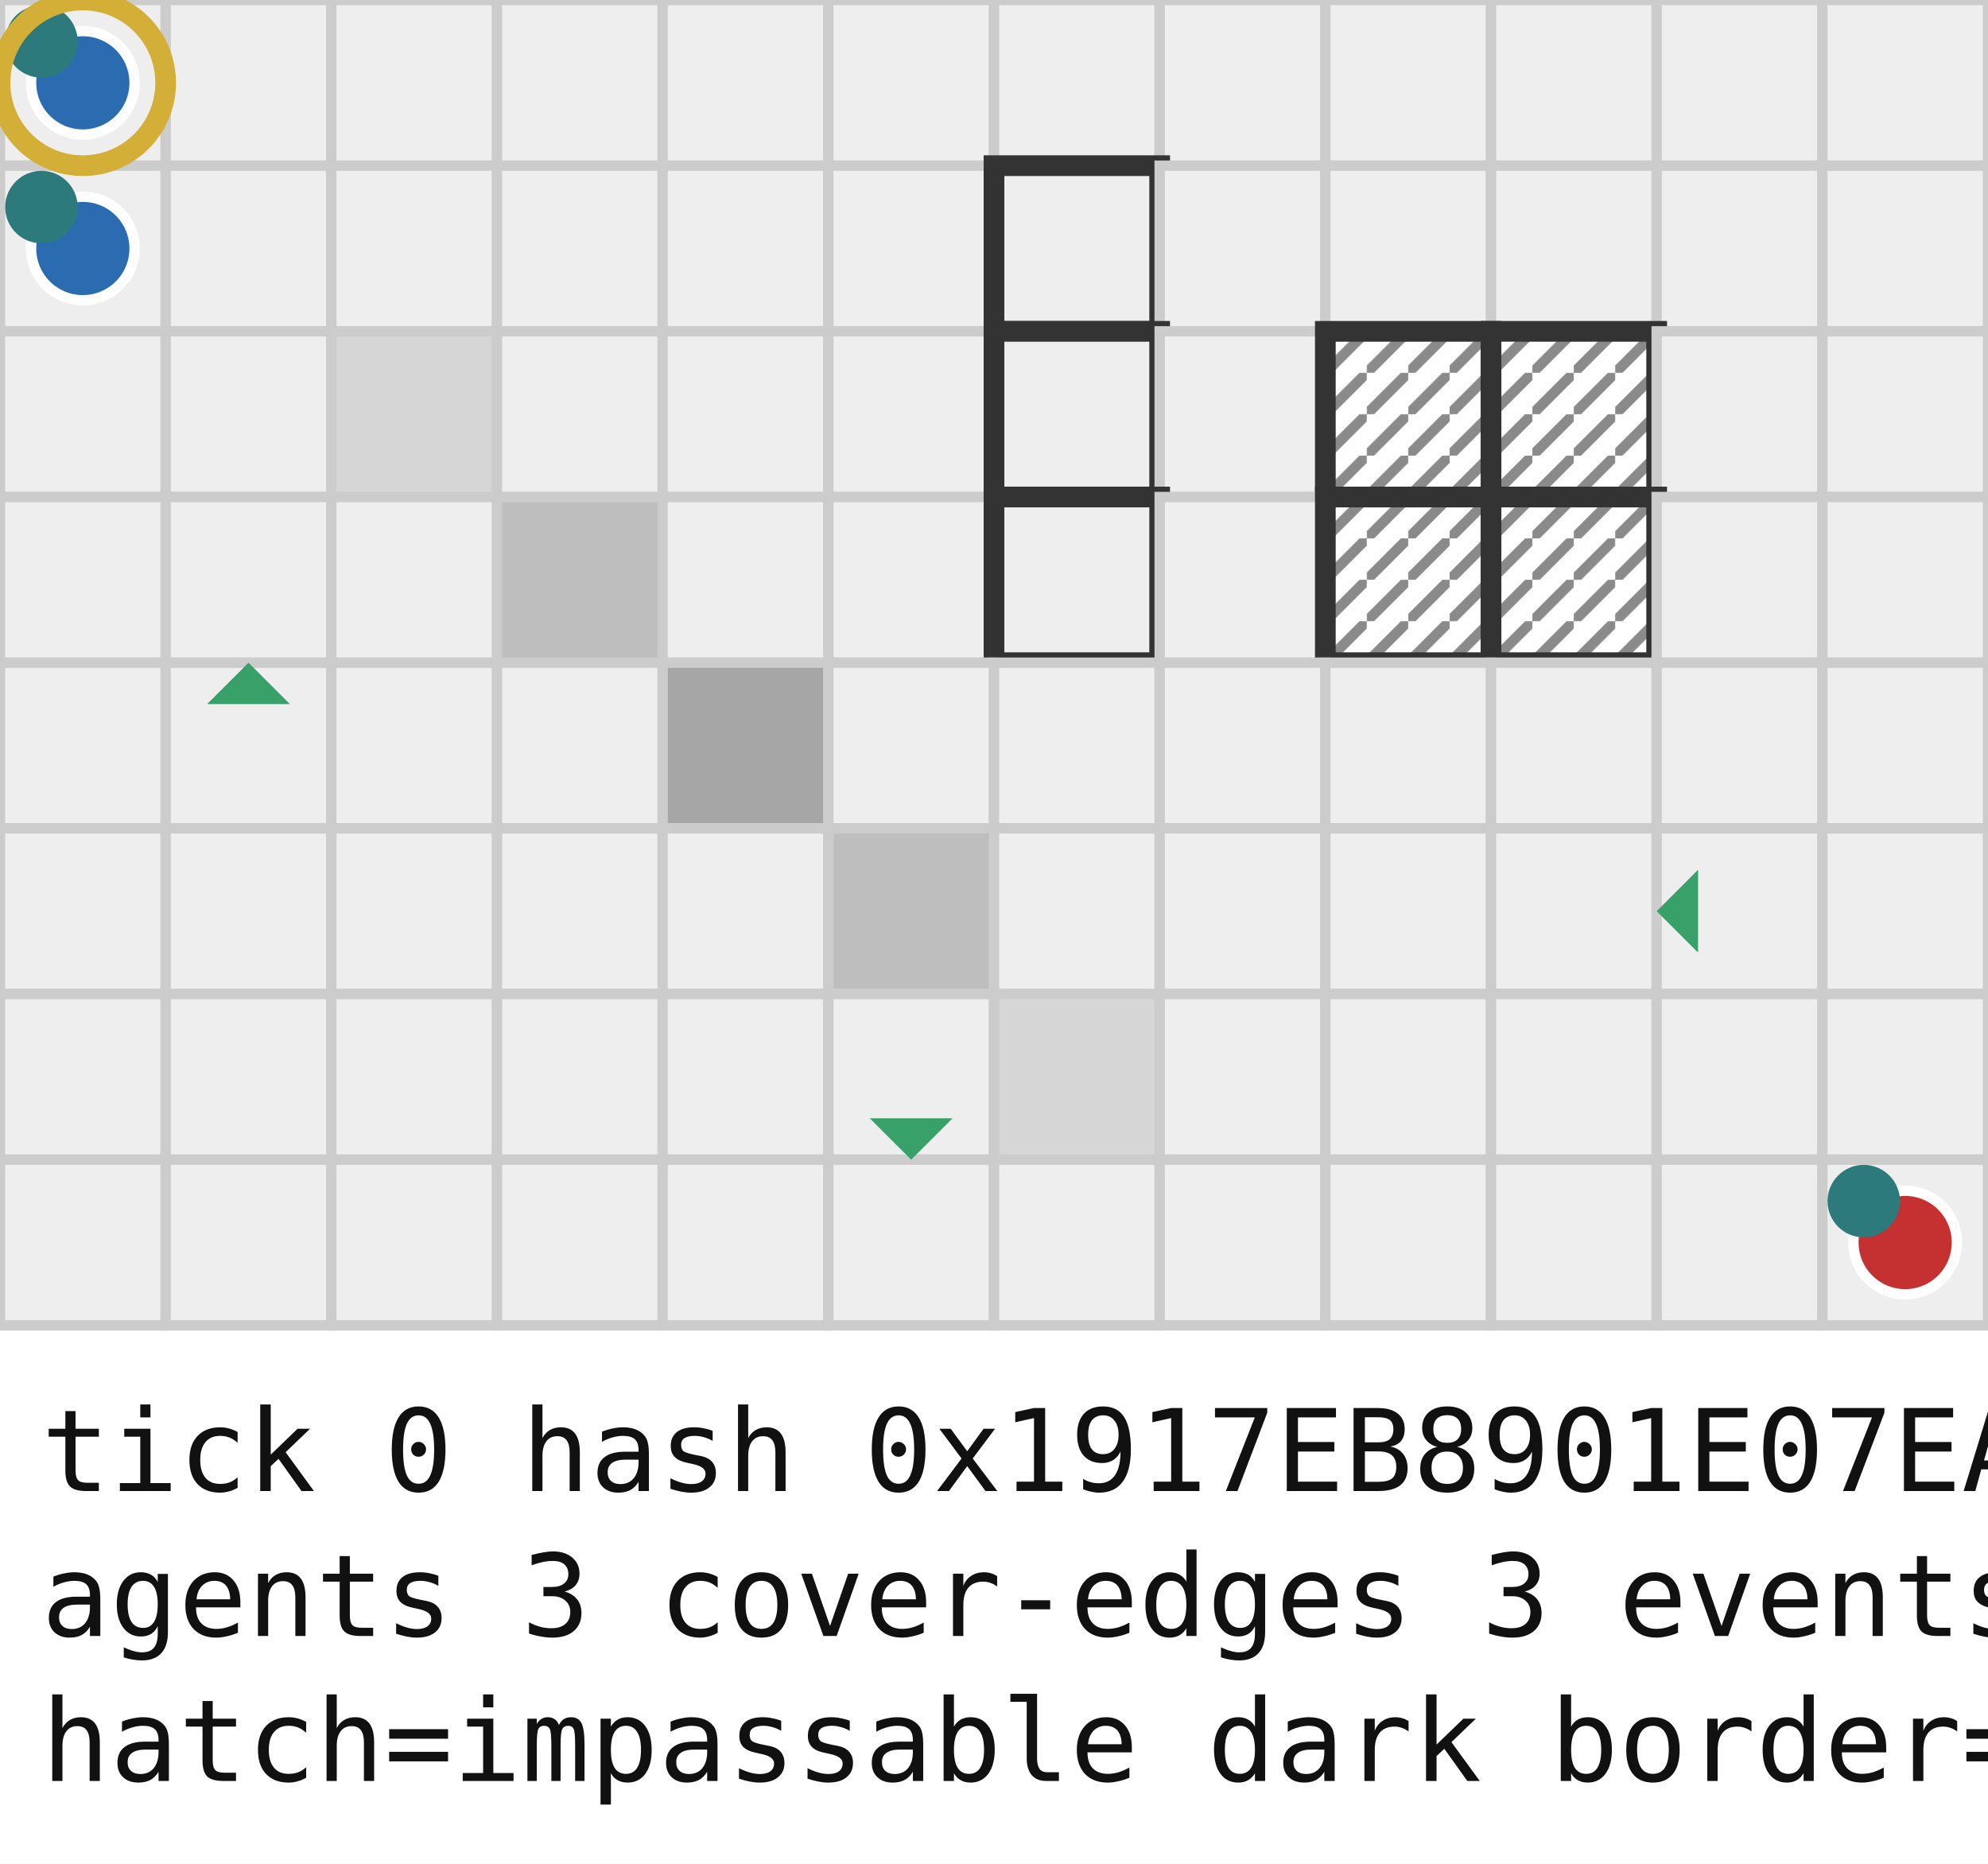
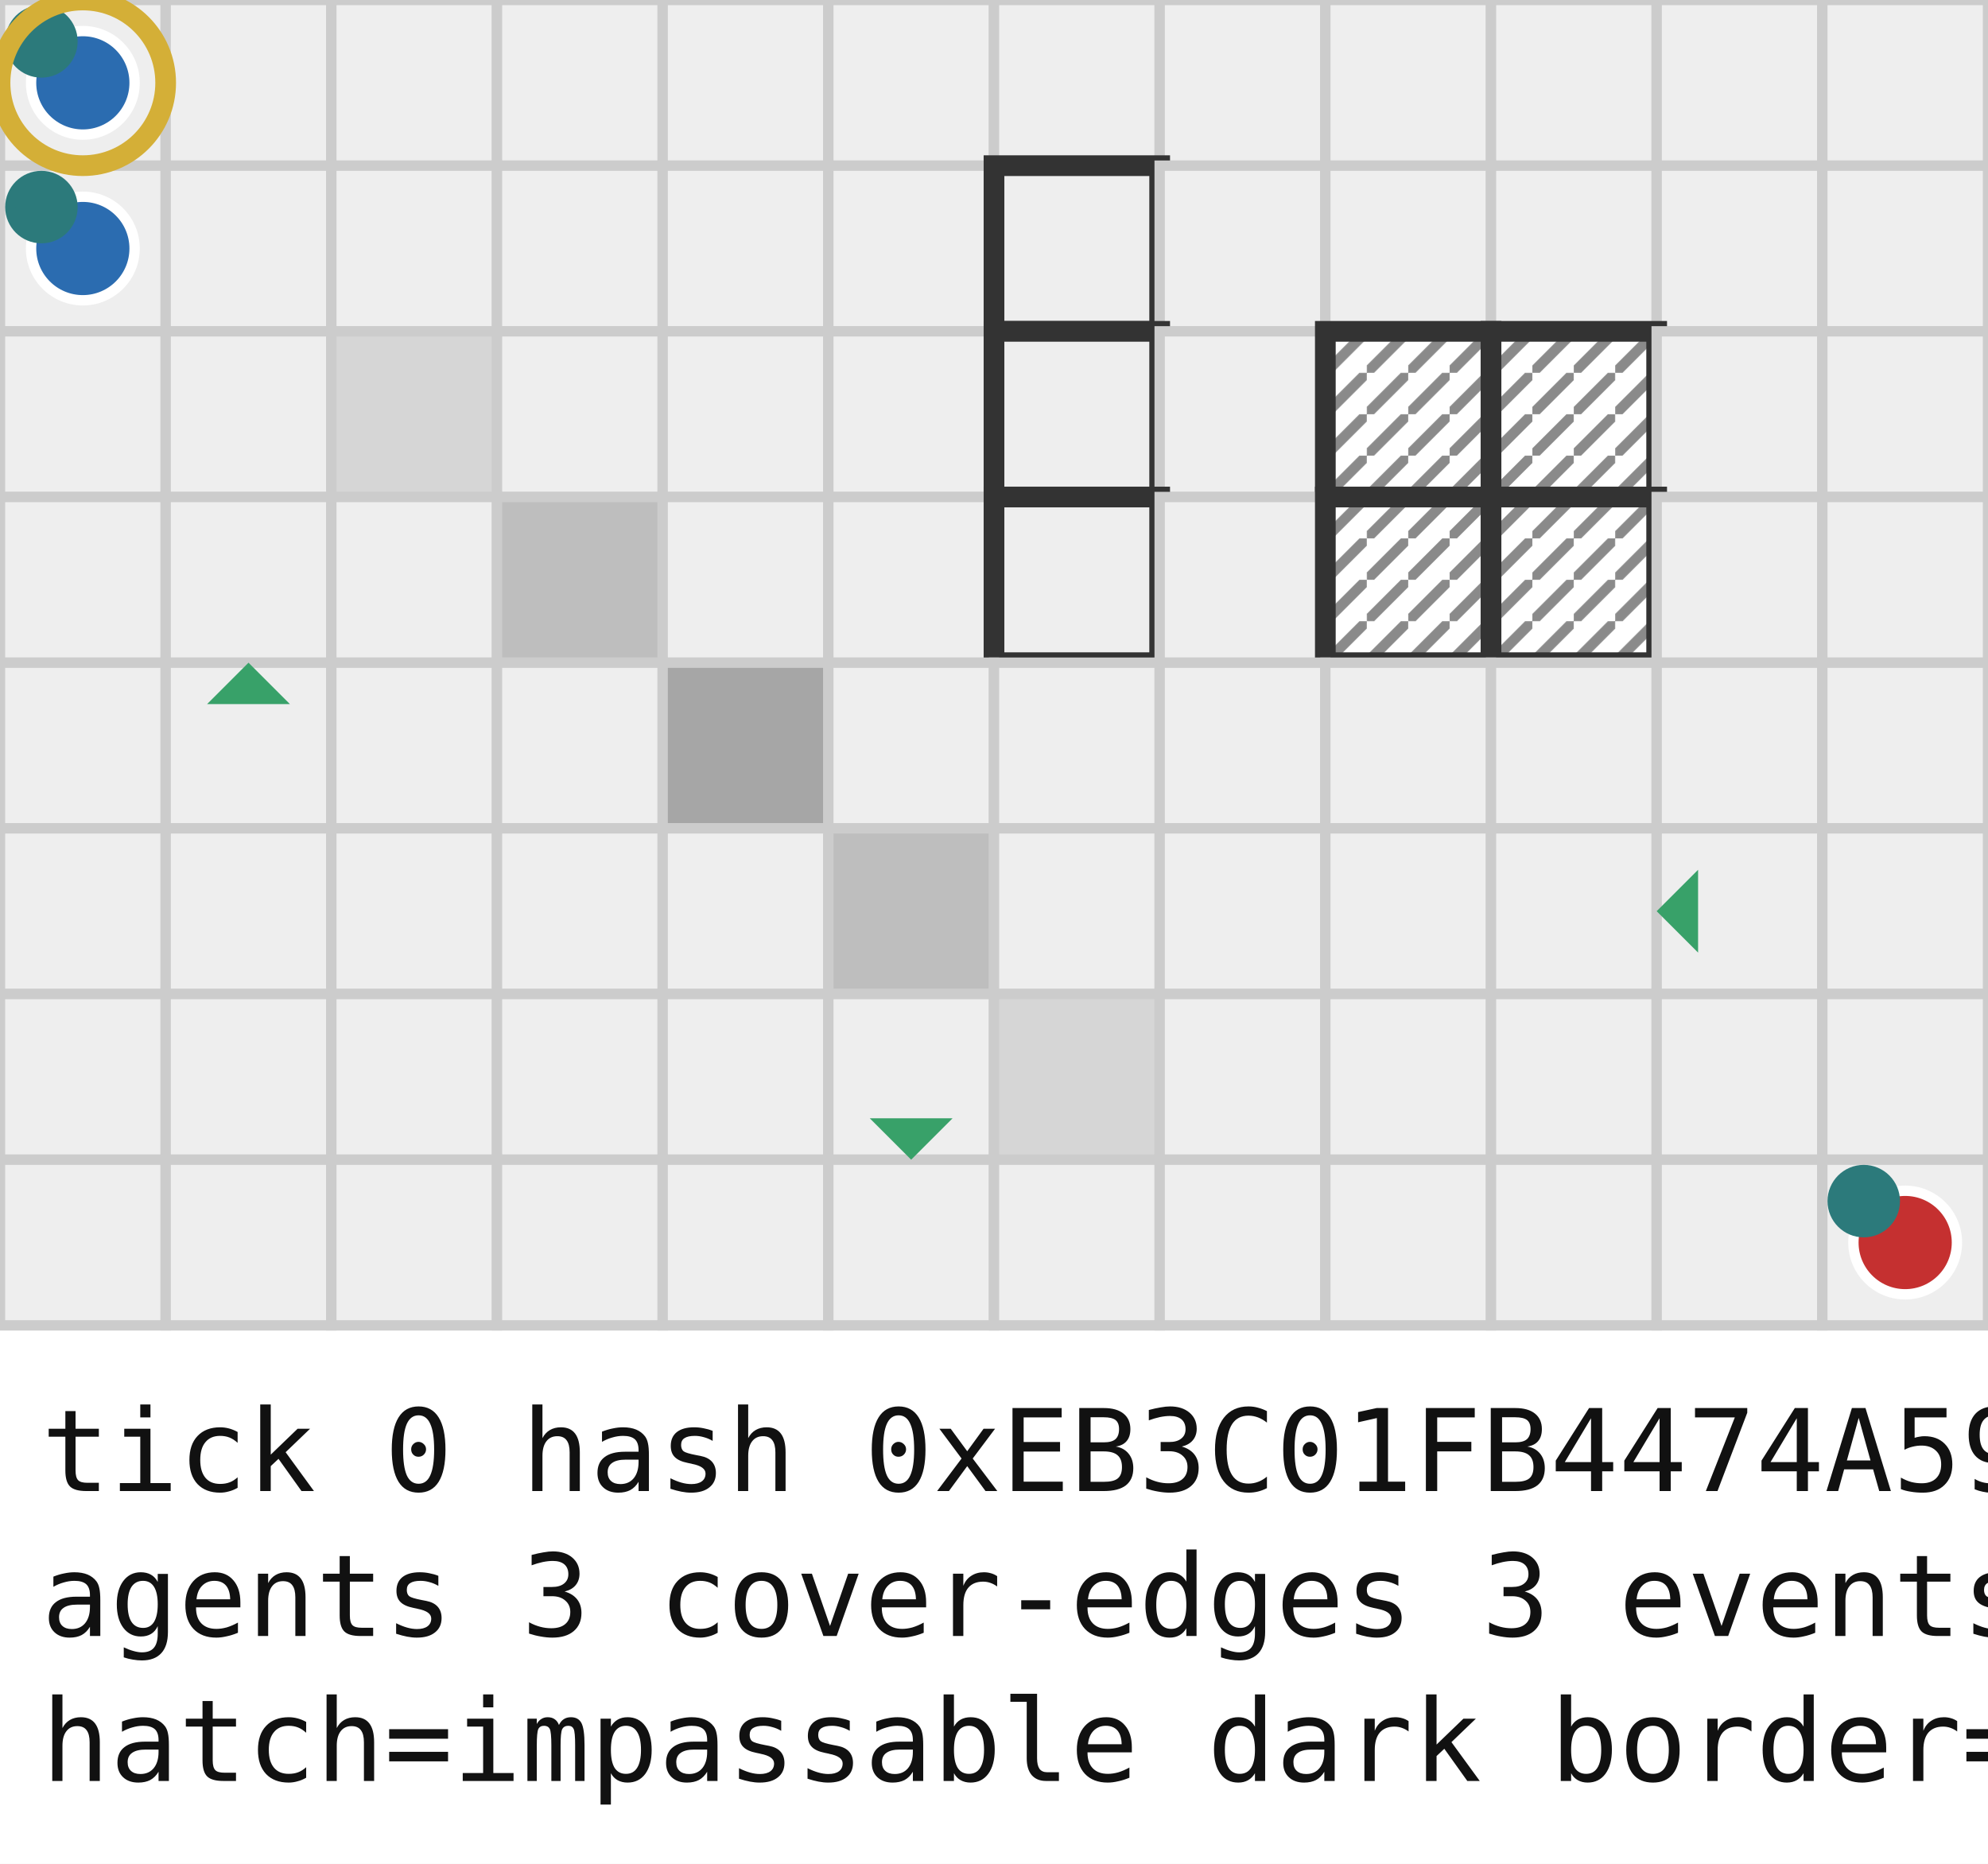
<svg xmlns="http://www.w3.org/2000/svg" width="192" height="180" viewBox="0 0 192 180">
  <defs>
    <pattern id="cw-hatch" width="4" height="4" patternUnits="userSpaceOnUse">
      <path d="M0,4 L4,0" stroke="#8a8a8a" stroke-width="1" />
    </pattern>
  </defs>
  <rect x="0" y="0" width="192" height="180" fill="#ffffff" />
  <rect x="0" y="0" width="16" height="16" fill="rgb(238,238,238)" stroke="#cccccc" stroke-width="1" />
  <rect x="16" y="0" width="16" height="16" fill="rgb(238,238,238)" stroke="#cccccc" stroke-width="1" />
  <rect x="32" y="0" width="16" height="16" fill="rgb(238,238,238)" stroke="#cccccc" stroke-width="1" />
  <rect x="48" y="0" width="16" height="16" fill="rgb(238,238,238)" stroke="#cccccc" stroke-width="1" />
  <rect x="64" y="0" width="16" height="16" fill="rgb(238,238,238)" stroke="#cccccc" stroke-width="1" />
  <rect x="80" y="0" width="16" height="16" fill="rgb(238,238,238)" stroke="#cccccc" stroke-width="1" />
  <rect x="96" y="0" width="16" height="16" fill="rgb(238,238,238)" stroke="#cccccc" stroke-width="1" />
  <rect x="112" y="0" width="16" height="16" fill="rgb(238,238,238)" stroke="#cccccc" stroke-width="1" />
  <rect x="128" y="0" width="16" height="16" fill="rgb(238,238,238)" stroke="#cccccc" stroke-width="1" />
  <rect x="144" y="0" width="16" height="16" fill="rgb(238,238,238)" stroke="#cccccc" stroke-width="1" />
  <rect x="160" y="0" width="16" height="16" fill="rgb(238,238,238)" stroke="#cccccc" stroke-width="1" />
  <rect x="176" y="0" width="16" height="16" fill="rgb(238,238,238)" stroke="#cccccc" stroke-width="1" />
  <rect x="0" y="16" width="16" height="16" fill="rgb(238,238,238)" stroke="#cccccc" stroke-width="1" />
  <rect x="16" y="16" width="16" height="16" fill="rgb(238,238,238)" stroke="#cccccc" stroke-width="1" />
  <rect x="32" y="16" width="16" height="16" fill="rgb(238,238,238)" stroke="#cccccc" stroke-width="1" />
  <rect x="48" y="16" width="16" height="16" fill="rgb(238,238,238)" stroke="#cccccc" stroke-width="1" />
  <rect x="64" y="16" width="16" height="16" fill="rgb(238,238,238)" stroke="#cccccc" stroke-width="1" />
  <rect x="80" y="16" width="16" height="16" fill="rgb(238,238,238)" stroke="#cccccc" stroke-width="1" />
  <rect x="96" y="16" width="16" height="16" fill="rgb(238,238,238)" stroke="#333333" stroke-width="2" />
  <rect x="112" y="16" width="16" height="16" fill="rgb(238,238,238)" stroke="#cccccc" stroke-width="1" />
  <rect x="128" y="16" width="16" height="16" fill="rgb(238,238,238)" stroke="#cccccc" stroke-width="1" />
  <rect x="144" y="16" width="16" height="16" fill="rgb(238,238,238)" stroke="#cccccc" stroke-width="1" />
  <rect x="160" y="16" width="16" height="16" fill="rgb(238,238,238)" stroke="#cccccc" stroke-width="1" />
  <rect x="176" y="16" width="16" height="16" fill="rgb(238,238,238)" stroke="#cccccc" stroke-width="1" />
  <rect x="0" y="32" width="16" height="16" fill="rgb(238,238,238)" stroke="#cccccc" stroke-width="1" />
  <rect x="16" y="32" width="16" height="16" fill="rgb(238,238,238)" stroke="#cccccc" stroke-width="1" />
  <rect x="32" y="32" width="16" height="16" fill="rgb(214,214,214)" stroke="#cccccc" stroke-width="1" />
  <rect x="48" y="32" width="16" height="16" fill="rgb(238,238,238)" stroke="#cccccc" stroke-width="1" />
  <rect x="64" y="32" width="16" height="16" fill="rgb(238,238,238)" stroke="#cccccc" stroke-width="1" />
  <rect x="80" y="32" width="16" height="16" fill="rgb(238,238,238)" stroke="#cccccc" stroke-width="1" />
  <rect x="96" y="32" width="16" height="16" fill="rgb(238,238,238)" stroke="#333333" stroke-width="2" />
  <rect x="112" y="32" width="16" height="16" fill="rgb(238,238,238)" stroke="#cccccc" stroke-width="1" />
  <rect x="128" y="32" width="16" height="16" fill="url(#cw-hatch)" stroke="#333333" stroke-width="2" />
  <rect x="144" y="32" width="16" height="16" fill="url(#cw-hatch)" stroke="#333333" stroke-width="2" />
  <rect x="160" y="32" width="16" height="16" fill="rgb(238,238,238)" stroke="#cccccc" stroke-width="1" />
  <rect x="176" y="32" width="16" height="16" fill="rgb(238,238,238)" stroke="#cccccc" stroke-width="1" />
  <rect x="0" y="48" width="16" height="16" fill="rgb(238,238,238)" stroke="#cccccc" stroke-width="1" />
  <rect x="16" y="48" width="16" height="16" fill="rgb(238,238,238)" stroke="#cccccc" stroke-width="1" />
  <rect x="32" y="48" width="16" height="16" fill="rgb(238,238,238)" stroke="#cccccc" stroke-width="1" />
  <rect x="48" y="48" width="16" height="16" fill="rgb(190,190,190)" stroke="#cccccc" stroke-width="1" />
  <rect x="64" y="48" width="16" height="16" fill="rgb(238,238,238)" stroke="#cccccc" stroke-width="1" />
  <rect x="80" y="48" width="16" height="16" fill="rgb(238,238,238)" stroke="#cccccc" stroke-width="1" />
  <rect x="96" y="48" width="16" height="16" fill="rgb(238,238,238)" stroke="#333333" stroke-width="2" />
  <rect x="112" y="48" width="16" height="16" fill="rgb(238,238,238)" stroke="#cccccc" stroke-width="1" />
  <rect x="128" y="48" width="16" height="16" fill="url(#cw-hatch)" stroke="#333333" stroke-width="2" />
  <rect x="144" y="48" width="16" height="16" fill="url(#cw-hatch)" stroke="#333333" stroke-width="2" />
  <rect x="160" y="48" width="16" height="16" fill="rgb(238,238,238)" stroke="#cccccc" stroke-width="1" />
  <rect x="176" y="48" width="16" height="16" fill="rgb(238,238,238)" stroke="#cccccc" stroke-width="1" />
  <rect x="0" y="64" width="16" height="16" fill="rgb(238,238,238)" stroke="#cccccc" stroke-width="1" />
  <rect x="16" y="64" width="16" height="16" fill="rgb(238,238,238)" stroke="#cccccc" stroke-width="1" />
  <rect x="32" y="64" width="16" height="16" fill="rgb(238,238,238)" stroke="#cccccc" stroke-width="1" />
  <rect x="48" y="64" width="16" height="16" fill="rgb(238,238,238)" stroke="#cccccc" stroke-width="1" />
  <rect x="64" y="64" width="16" height="16" fill="rgb(166,166,166)" stroke="#cccccc" stroke-width="1" />
  <rect x="80" y="64" width="16" height="16" fill="rgb(238,238,238)" stroke="#cccccc" stroke-width="1" />
  <rect x="96" y="64" width="16" height="16" fill="rgb(238,238,238)" stroke="#cccccc" stroke-width="1" />
  <rect x="112" y="64" width="16" height="16" fill="rgb(238,238,238)" stroke="#cccccc" stroke-width="1" />
  <rect x="128" y="64" width="16" height="16" fill="rgb(238,238,238)" stroke="#cccccc" stroke-width="1" />
  <rect x="144" y="64" width="16" height="16" fill="rgb(238,238,238)" stroke="#cccccc" stroke-width="1" />
  <rect x="160" y="64" width="16" height="16" fill="rgb(238,238,238)" stroke="#cccccc" stroke-width="1" />
  <rect x="176" y="64" width="16" height="16" fill="rgb(238,238,238)" stroke="#cccccc" stroke-width="1" />
  <rect x="0" y="80" width="16" height="16" fill="rgb(238,238,238)" stroke="#cccccc" stroke-width="1" />
  <rect x="16" y="80" width="16" height="16" fill="rgb(238,238,238)" stroke="#cccccc" stroke-width="1" />
  <rect x="32" y="80" width="16" height="16" fill="rgb(238,238,238)" stroke="#cccccc" stroke-width="1" />
  <rect x="48" y="80" width="16" height="16" fill="rgb(238,238,238)" stroke="#cccccc" stroke-width="1" />
  <rect x="64" y="80" width="16" height="16" fill="rgb(238,238,238)" stroke="#cccccc" stroke-width="1" />
  <rect x="80" y="80" width="16" height="16" fill="rgb(190,190,190)" stroke="#cccccc" stroke-width="1" />
  <rect x="96" y="80" width="16" height="16" fill="rgb(238,238,238)" stroke="#cccccc" stroke-width="1" />
  <rect x="112" y="80" width="16" height="16" fill="rgb(238,238,238)" stroke="#cccccc" stroke-width="1" />
  <rect x="128" y="80" width="16" height="16" fill="rgb(238,238,238)" stroke="#cccccc" stroke-width="1" />
  <rect x="144" y="80" width="16" height="16" fill="rgb(238,238,238)" stroke="#cccccc" stroke-width="1" />
  <rect x="160" y="80" width="16" height="16" fill="rgb(238,238,238)" stroke="#cccccc" stroke-width="1" />
  <rect x="176" y="80" width="16" height="16" fill="rgb(238,238,238)" stroke="#cccccc" stroke-width="1" />
  <rect x="0" y="96" width="16" height="16" fill="rgb(238,238,238)" stroke="#cccccc" stroke-width="1" />
  <rect x="16" y="96" width="16" height="16" fill="rgb(238,238,238)" stroke="#cccccc" stroke-width="1" />
  <rect x="32" y="96" width="16" height="16" fill="rgb(238,238,238)" stroke="#cccccc" stroke-width="1" />
  <rect x="48" y="96" width="16" height="16" fill="rgb(238,238,238)" stroke="#cccccc" stroke-width="1" />
  <rect x="64" y="96" width="16" height="16" fill="rgb(238,238,238)" stroke="#cccccc" stroke-width="1" />
  <rect x="80" y="96" width="16" height="16" fill="rgb(238,238,238)" stroke="#cccccc" stroke-width="1" />
  <rect x="96" y="96" width="16" height="16" fill="rgb(214,214,214)" stroke="#cccccc" stroke-width="1" />
  <rect x="112" y="96" width="16" height="16" fill="rgb(238,238,238)" stroke="#cccccc" stroke-width="1" />
  <rect x="128" y="96" width="16" height="16" fill="rgb(238,238,238)" stroke="#cccccc" stroke-width="1" />
  <rect x="144" y="96" width="16" height="16" fill="rgb(238,238,238)" stroke="#cccccc" stroke-width="1" />
  <rect x="160" y="96" width="16" height="16" fill="rgb(238,238,238)" stroke="#cccccc" stroke-width="1" />
  <rect x="176" y="96" width="16" height="16" fill="rgb(238,238,238)" stroke="#cccccc" stroke-width="1" />
  <rect x="0" y="112" width="16" height="16" fill="rgb(238,238,238)" stroke="#cccccc" stroke-width="1" />
  <rect x="16" y="112" width="16" height="16" fill="rgb(238,238,238)" stroke="#cccccc" stroke-width="1" />
  <rect x="32" y="112" width="16" height="16" fill="rgb(238,238,238)" stroke="#cccccc" stroke-width="1" />
  <rect x="48" y="112" width="16" height="16" fill="rgb(238,238,238)" stroke="#cccccc" stroke-width="1" />
  <rect x="64" y="112" width="16" height="16" fill="rgb(238,238,238)" stroke="#cccccc" stroke-width="1" />
  <rect x="80" y="112" width="16" height="16" fill="rgb(238,238,238)" stroke="#cccccc" stroke-width="1" />
  <rect x="96" y="112" width="16" height="16" fill="rgb(238,238,238)" stroke="#cccccc" stroke-width="1" />
  <rect x="112" y="112" width="16" height="16" fill="rgb(238,238,238)" stroke="#cccccc" stroke-width="1" />
  <rect x="128" y="112" width="16" height="16" fill="rgb(238,238,238)" stroke="#cccccc" stroke-width="1" />
  <rect x="144" y="112" width="16" height="16" fill="rgb(238,238,238)" stroke="#cccccc" stroke-width="1" />
  <rect x="160" y="112" width="16" height="16" fill="rgb(238,238,238)" stroke="#cccccc" stroke-width="1" />
  <rect x="176" y="112" width="16" height="16" fill="rgb(238,238,238)" stroke="#cccccc" stroke-width="1" />
  <polygon points="24,64 20,68 28,68" fill="#38a169" />
  <polygon points="160,88 164,84 164,92" fill="#38a169" />
  <polygon points="88,112 84,108 92,108" fill="#38a169" />
  <circle cx="8" cy="8" r="5" fill="#2b6cb0" stroke="#ffffff" stroke-width="1" />
  <circle cx="8" cy="24" r="5" fill="#2b6cb0" stroke="#ffffff" stroke-width="1" />
  <circle cx="184" cy="120" r="5" fill="#c53030" stroke="#ffffff" stroke-width="1" />
  <circle cx="4" cy="4" r="3" fill="#2c7a7b" stroke="#2c7a7b" stroke-width="1" />
  <circle cx="4" cy="20" r="3" fill="#2c7a7b" stroke="#2c7a7b" stroke-width="1" />
  <circle cx="180" cy="116" r="3" fill="#2c7a7b" stroke="#2c7a7b" stroke-width="1" />
  <circle cx="8" cy="8" r="8" fill="none" stroke="#d4af37" stroke-width="2" />
-   <text x="4" y="144" font-family="monospace" font-size="11" fill="#111111">tick 0  hash 0x1917EB8901E07EA7  draws 0</text>
+   <text x="4" y="144" font-family="monospace" font-size="11" fill="#111111">tick 0  hash 0xEB3C01FB4474A596  draws 0</text>
  <text x="4" y="158" font-family="monospace" font-size="11" fill="#111111">agents 3  cover-edges 3  events 0</text>
  <text x="4" y="172" font-family="monospace" font-size="11" fill="#111111">hatch=impassable  dark border=opaque  darker fill=higher elevation  triangle=cover  circle=agent</text>
</svg>
